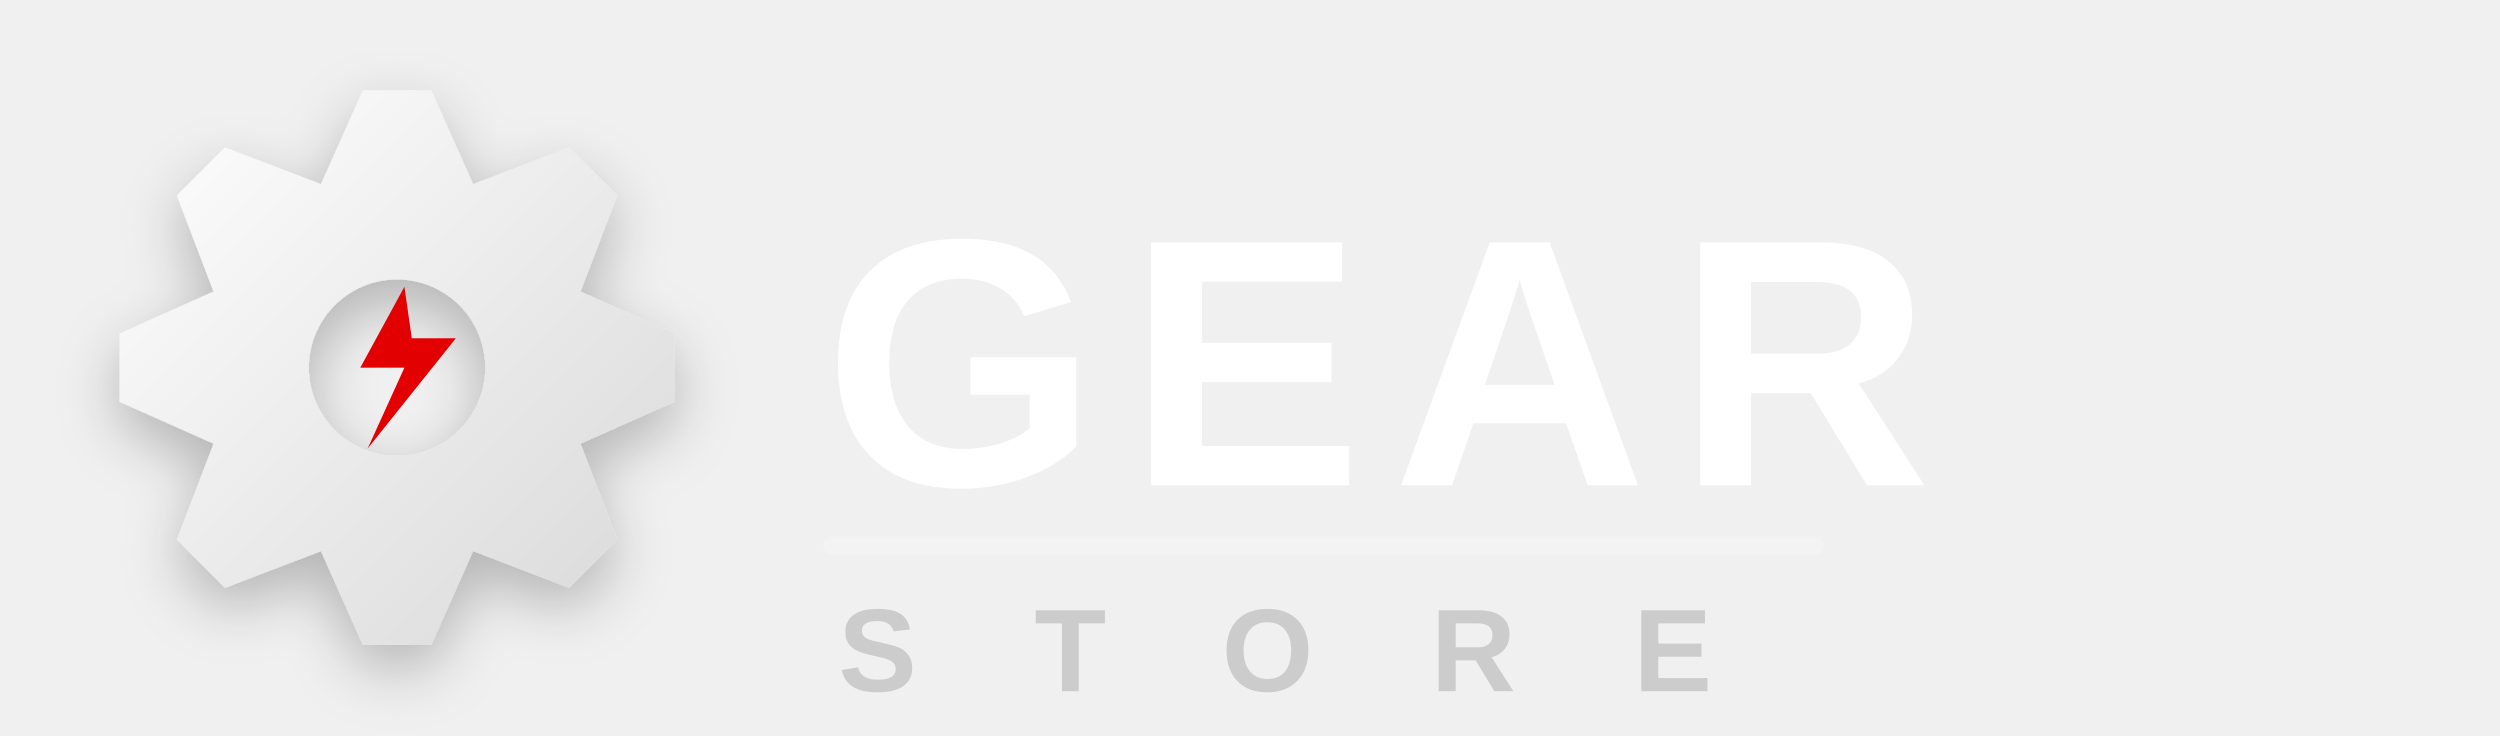
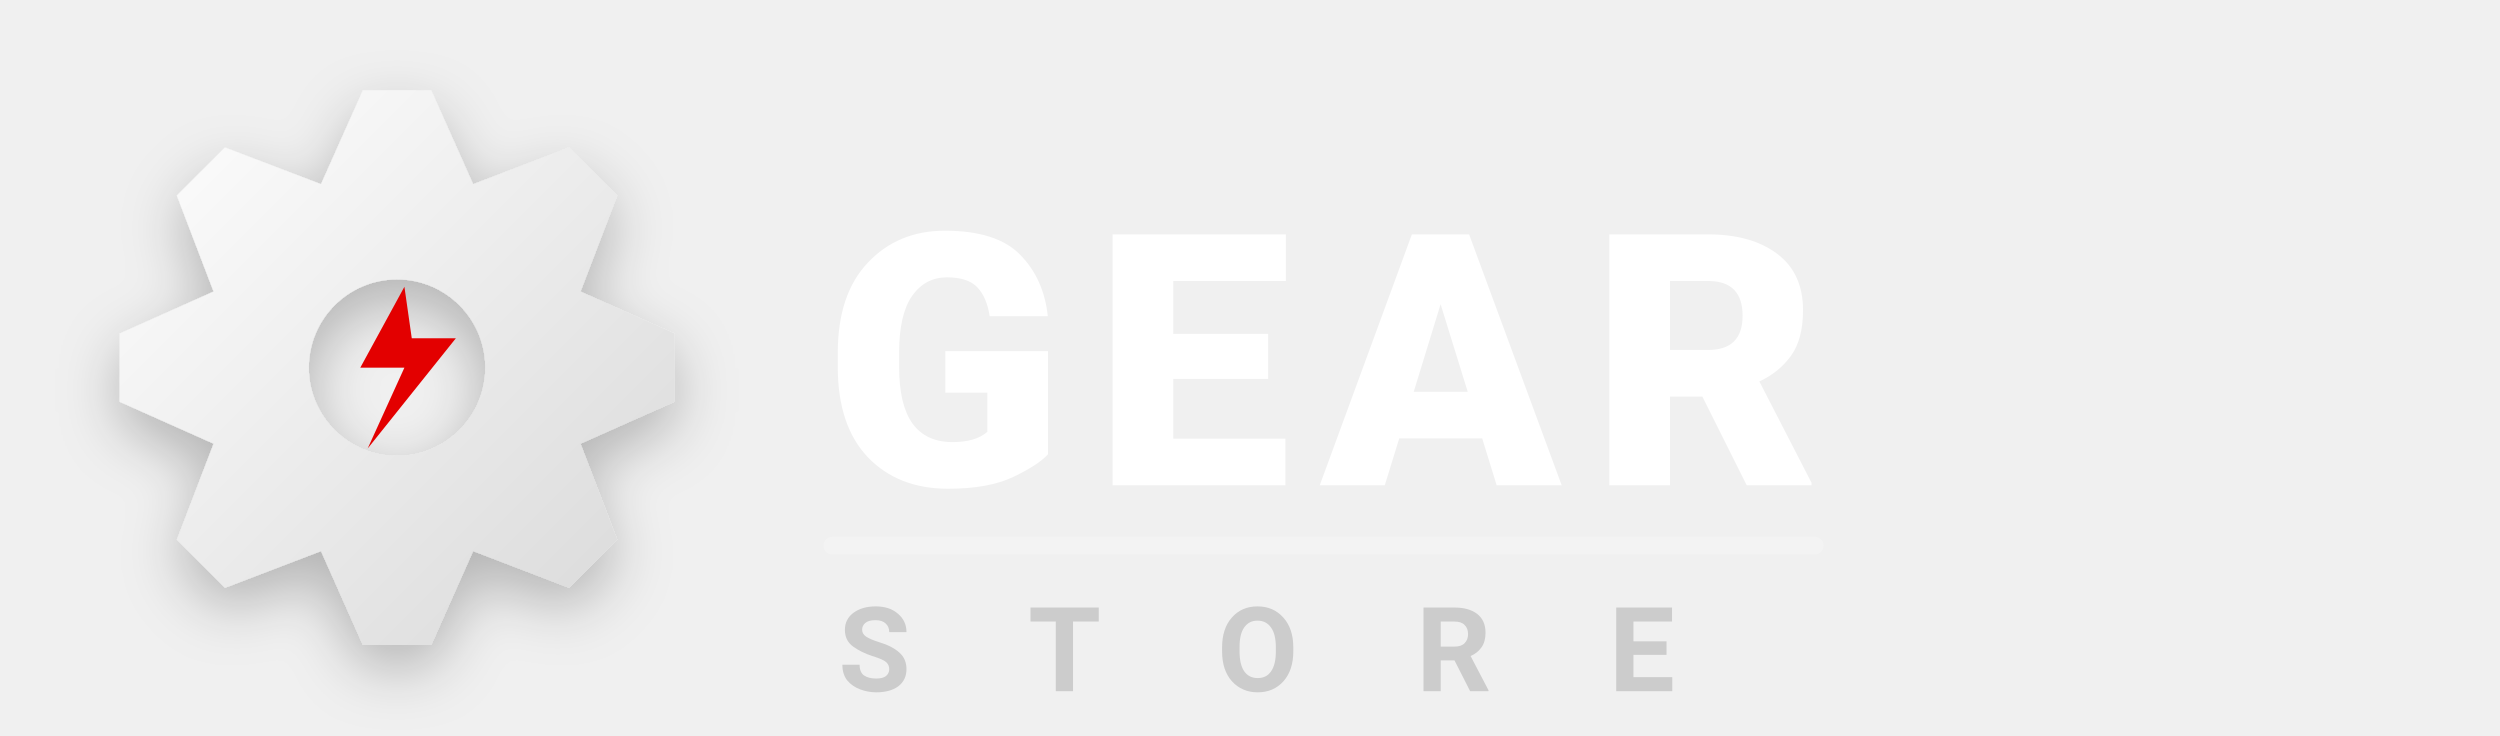
<svg xmlns="http://www.w3.org/2000/svg" viewBox="0 0 170 50" fill="none">
  <defs>
    <linearGradient id="gGradL" x1="8" y1="6" x2="46" y2="44" gradientUnits="userSpaceOnUse">
      <stop offset="0%" stop-color="#ffffff" />
      <stop offset="100%" stop-color="#d8d8d8" />
    </linearGradient>
    <filter id="gShadowL" x="-20%" y="-20%" width="140%" height="140%">
      <feDropShadow dx="0" dy="1.5" stdDeviation="2" flood-color="#000000" flood-opacity="0.25" />
    </filter>
  </defs>
  <path fill-rule="evenodd" fill="url(#gGradL)" filter="url(#gShadowL)" d="M39.47 19.83 L45.86 22.68 L45.86 27.32 L39.47 30.17        L41.97 36.70 L38.70 39.97 L32.17 37.47        L29.32 43.86 L24.68 43.86 L21.83 37.47        L15.30 39.97 L12.03 36.70 L14.53 30.17        L8.14 27.32 L8.14 22.68 L14.53 19.83        L12.03 13.30 L15.30 10.03 L21.83 12.53        L24.68 6.14 L29.32 6.14 L32.17 12.53        L38.70 10.03 L41.97 13.30 Z        M33 25 A6 6 0 1 0 21 25 A6 6 0 1 0 33 25 Z" />
  <path d="M27.5 19.5 L24.5 25 L27.5 25 L25 30.5 L31 23 L28 23 Z" fill="#e30000" />
-   <text x="56" y="33" font-family="'Be Vietnam Pro','Segoe UI',Arial,sans-serif" font-size="24" font-weight="800" letter-spacing="2" fill="#ffffff">GEAR</text>
+   <text x="56" y="33" font-family="'Roboto','Segoe UI',Arial,sans-serif" font-size="24" font-weight="800" letter-spacing="2" fill="#ffffff">GEAR</text>
  <rect x="56" y="36.5" width="68" height="1.2" rx="0.6" fill="#ffffff35" />
-   <text x="57" y="47" font-family="'Be Vietnam Pro','Segoe UI',Arial,sans-serif" font-size="8" font-weight="600" letter-spacing="8" fill="#CCCCCC">STORE</text>
+   <text x="57" y="47" font-family="'Roboto','Segoe UI',Arial,sans-serif" font-size="8" font-weight="600" letter-spacing="8" fill="#CCCCCC">STORE</text>
</svg>
